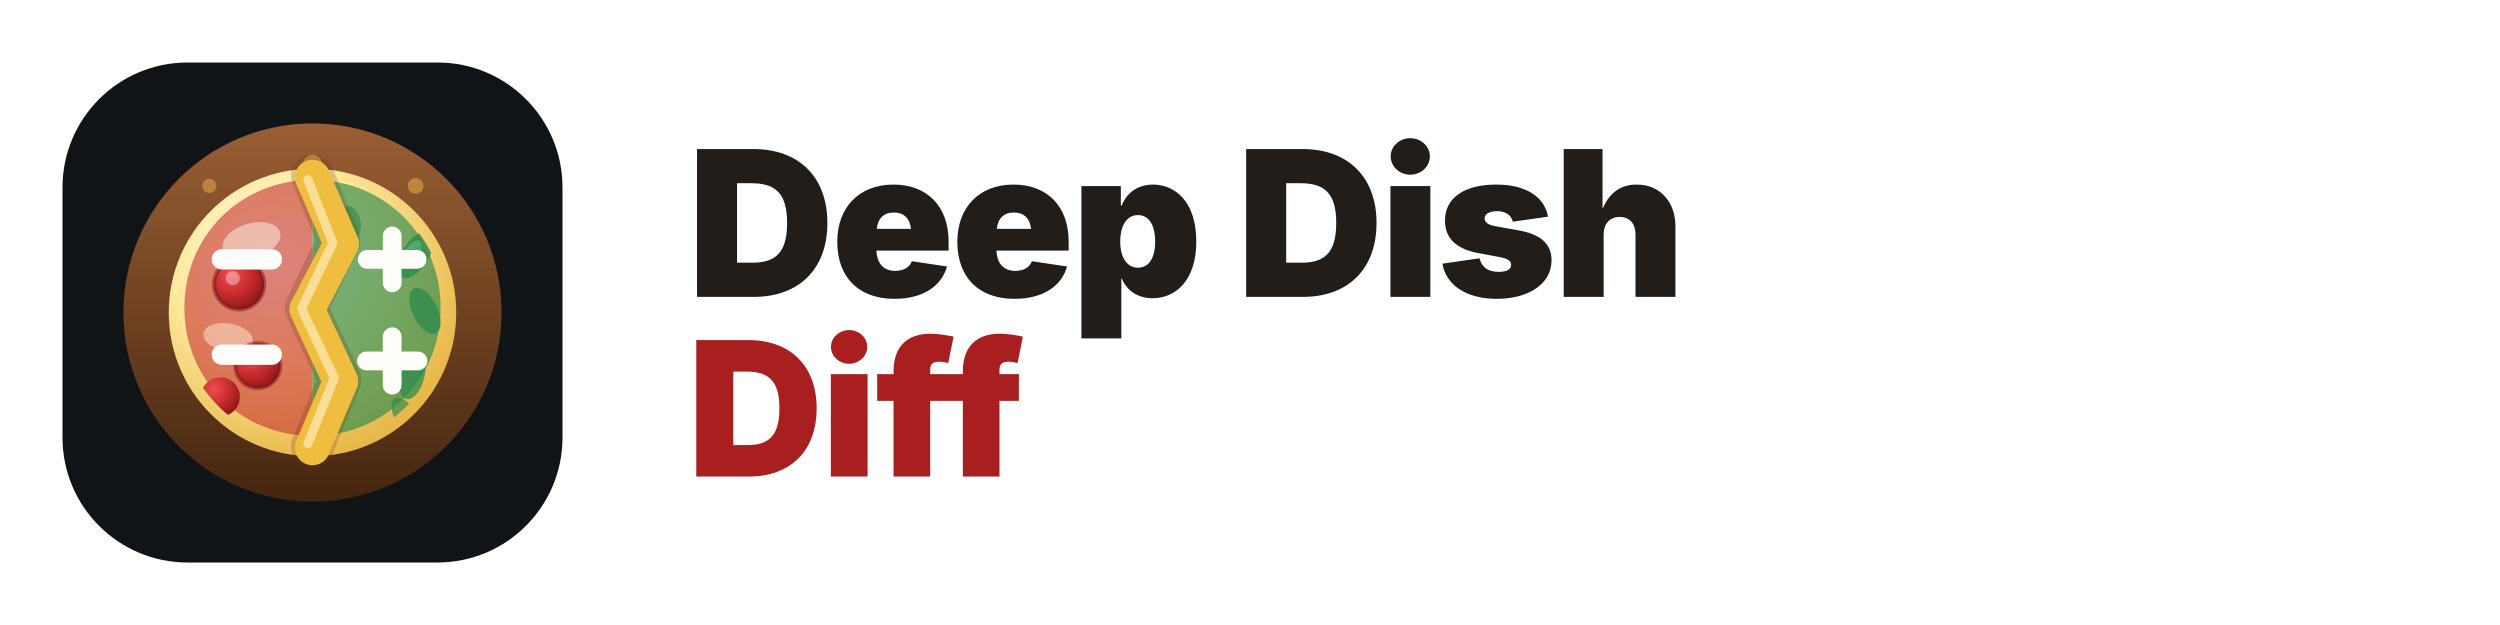
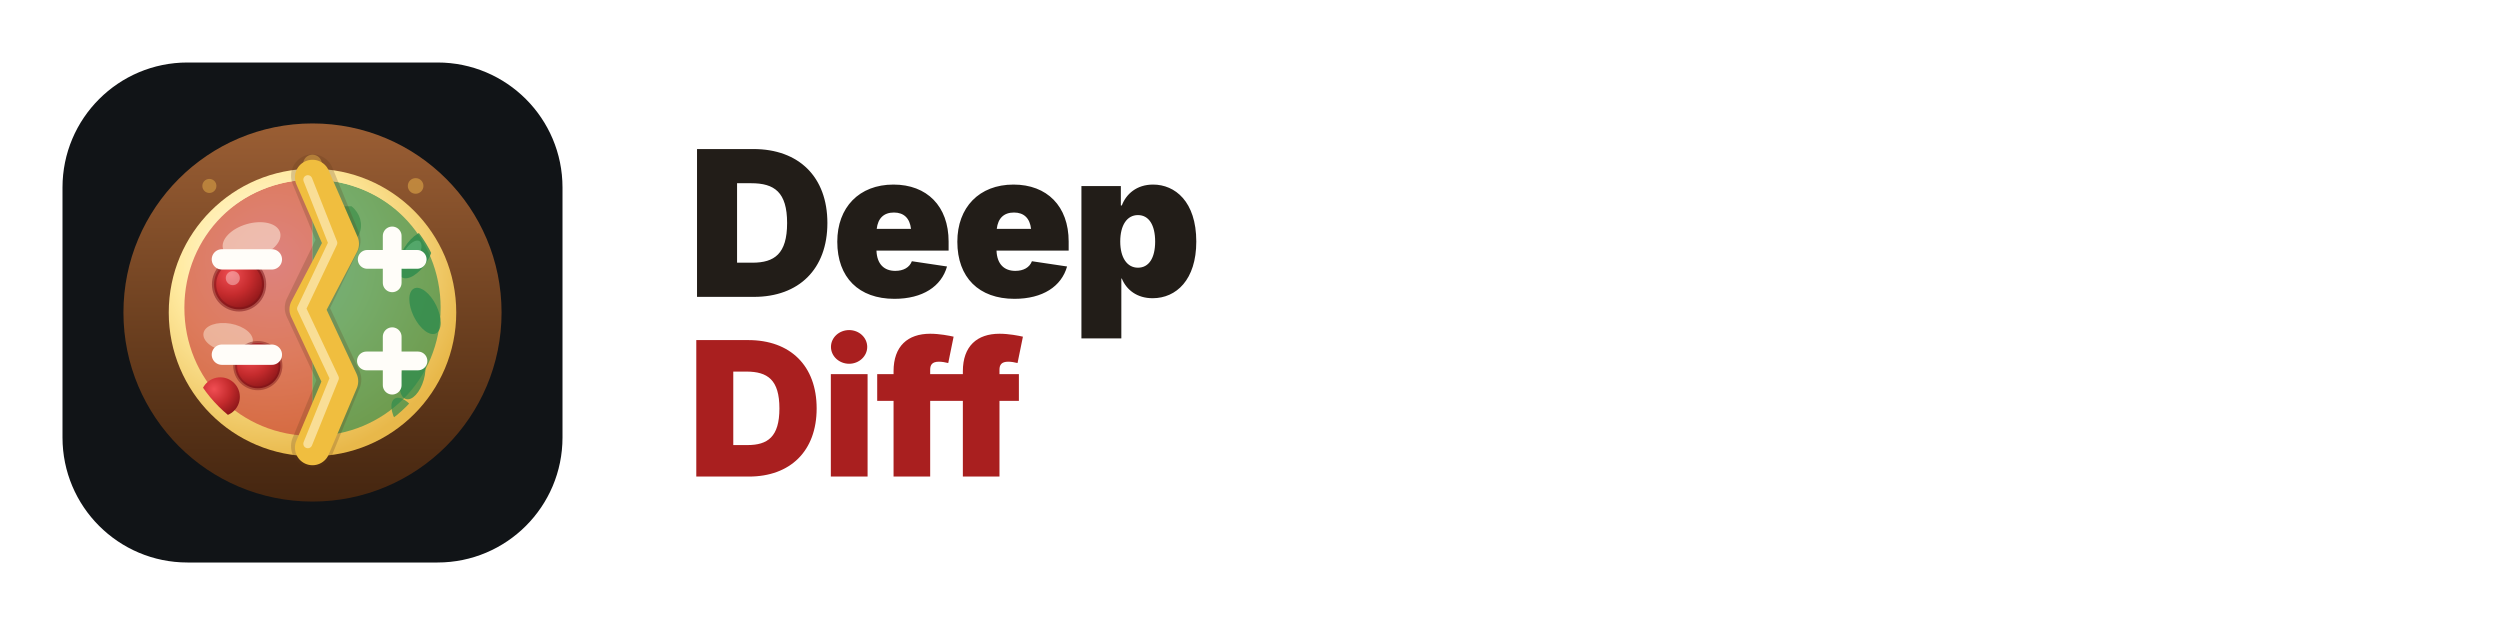
<svg xmlns="http://www.w3.org/2000/svg" width="320" height="80" viewBox="0 0 320 80" role="img" aria-labelledby="ddd-logo-horizontal-title ddd-logo-horizontal-desc">
  <defs>
    <clipPath id="ddd-horizontal-pizza-face">
      <circle cx="40" cy="40" r="17" />
    </clipPath>
    <radialGradient id="ddd-horizontal-cheese" cx="36%" cy="32%" r="70%">
      <stop offset="0%" stop-color="#FFFCF0" />
      <stop offset="48%" stop-color="#FFEAA0" />
      <stop offset="100%" stop-color="#E8B84A" />
    </radialGradient>
    <radialGradient id="ddd-horizontal-pepperoni" cx="34%" cy="30%" r="75%">
      <stop offset="0%" stop-color="#F04E53" />
      <stop offset="55%" stop-color="#C52B2D" />
      <stop offset="100%" stop-color="#8E1719" />
    </radialGradient>
    <linearGradient id="ddd-horizontal-crust" x1="40" y1="16" x2="40" y2="64" gradientUnits="userSpaceOnUse">
      <stop offset="0%" stop-color="#9A5E34" />
      <stop offset="55%" stop-color="#6B3F1F" />
      <stop offset="100%" stop-color="#452610" />
    </linearGradient>
  </defs>
  <g aria-hidden="true">
    <rect x="8" y="8" width="64" height="64" rx="16" fill="#111417" />
    <circle cx="40" cy="40" r="24.2" fill="url(#ddd-horizontal-crust)" />
    <circle cx="40" cy="40" r="18.4" fill="url(#ddd-horizontal-cheese)" />
    <g clip-path="url(#ddd-horizontal-pizza-face)">
      <path d="M40 23C30.8 23 23.6 30.2 23.6 39.4C23.6 48.6 30.8 55.8 40 55.8Z" fill="#C52B2D" opacity="0.58" />
      <path d="M40 23C49.2 23 56.4 30.2 56.4 39.4C56.4 48.6 49.2 55.8 40 55.8Z" fill="#2D8B4D" opacity="0.65" />
      <ellipse cx="32.2" cy="30.8" rx="3.8" ry="2.2" fill="#FFF8E7" opacity="0.5" transform="rotate(-16 32.2 30.8)" />
      <ellipse cx="29.2" cy="43.2" rx="3.2" ry="1.8" fill="#FFF8E7" opacity="0.44" transform="rotate(10 29.2 43.2)" />
      <circle cx="30.6" cy="36.4" r="3.2" fill="url(#ddd-horizontal-pepperoni)" />
      <circle cx="30.6" cy="36.4" r="3.2" fill="none" stroke="#761418" stroke-width="0.55" opacity="0.5" />
      <circle cx="29.8" cy="35.6" r="0.9" fill="#FFFDF9" opacity="0.36" />
      <circle cx="33" cy="46.8" r="2.9" fill="url(#ddd-horizontal-pepperoni)" />
      <circle cx="33" cy="46.8" r="2.9" fill="none" stroke="#761418" stroke-width="0.5" opacity="0.45" />
      <circle cx="28.2" cy="50.8" r="2.5" fill="url(#ddd-horizontal-pepperoni)" />
      <ellipse cx="53.2" cy="32.6" rx="1.7" ry="3.4" fill="#2D8B4D" opacity="0.82" transform="rotate(32 53.2 32.6)" />
      <ellipse cx="52.6" cy="32.6" rx="0.95" ry="2.05" fill="#63B57A" opacity="0.62" transform="rotate(32 52.6 32.6)" />
      <ellipse cx="54.4" cy="39.8" rx="1.6" ry="3.2" fill="#2D8B4D" opacity="0.78" transform="rotate(-26 54.4 39.8)" />
      <ellipse cx="52.8" cy="48.2" rx="1.5" ry="3" fill="#2D8B4D" opacity="0.74" transform="rotate(16 52.8 48.2)" />
      <ellipse cx="52" cy="53.4" rx="1.4" ry="2.8" fill="#2D8B4D" opacity="0.68" transform="rotate(-32 52 53.4)" />
      <path d="M45 26.4C46.1 27.3 46.5 28.7 46 29.9C45.4 31.2 44 31.9 42.6 31.5C41.4 31.1 40.7 30 40.9 28.7C41.1 27.4 42.2 26.5 43.5 26.4C43.9 26.4 44.4 26.4 45 26.4Z" fill="#3E8F49" opacity="0.72" />
      <g fill="none" stroke="#FFFDF9" stroke-linecap="round" stroke-linejoin="round">
        <path d="M28.4 33.2H34.8" stroke-width="2.6" />
        <path d="M28.4 45.4H34.8" stroke-width="2.6" />
        <path d="M47 33.2H53.4M50.2 30.2V36.2" stroke-width="2.4" />
        <path d="M46.9 46.2H53.5M50.2 43.1V49.3" stroke-width="2.4" />
      </g>
    </g>
    <circle cx="40" cy="21" r="1.2" fill="#E8B04A" opacity="0.68" />
    <circle cx="53.2" cy="23.8" r="1" fill="#E8B04A" opacity="0.54" />
    <circle cx="26.8" cy="23.8" r="0.9" fill="#E8B04A" opacity="0.5" />
    <path d="M40 22.5L43.4 30.8L39.2 39.4L43.5 48.6L40 57.1" fill="none" stroke="#5C3818" stroke-width="5.5" stroke-linecap="round" stroke-linejoin="round" opacity="0.22" />
    <path d="M40 22.7L43.7 31.2L39.3 39.6L43.6 48.8L40 57.3" fill="none" stroke="#F0BE3F" stroke-width="4.5" stroke-linecap="round" stroke-linejoin="round" />
    <path d="M39.4 23L42.6 31.1L38.6 39.5L42.8 48.4L39.4 56.8" fill="none" stroke="#FFF5D6" stroke-width="1.15" stroke-linecap="round" stroke-linejoin="round" opacity="0.58" />
  </g>
-   <text x="88" y="38" fill="#221D18" font-family="Inter, ui-sans-serif, system-ui, -apple-system, BlinkMacSystemFont, 'Segoe UI', sans-serif" font-size="26" font-weight="850" letter-spacing="-0.4">Deep Dish</text>
+   <text x="88" y="38" fill="#221D18" font-family="Inter, ui-sans-serif, system-ui, -apple-system, BlinkMacSystemFont, 'Segoe UI', sans-serif" font-size="26" font-weight="850" letter-spacing="-0.4">Deep</text>
  <text x="88" y="61" fill="#A91F1F" font-family="Inter, ui-sans-serif, system-ui, -apple-system, BlinkMacSystemFont, 'Segoe UI', sans-serif" font-size="24" font-weight="850" letter-spacing="-0.2">Diff</text>
</svg>
